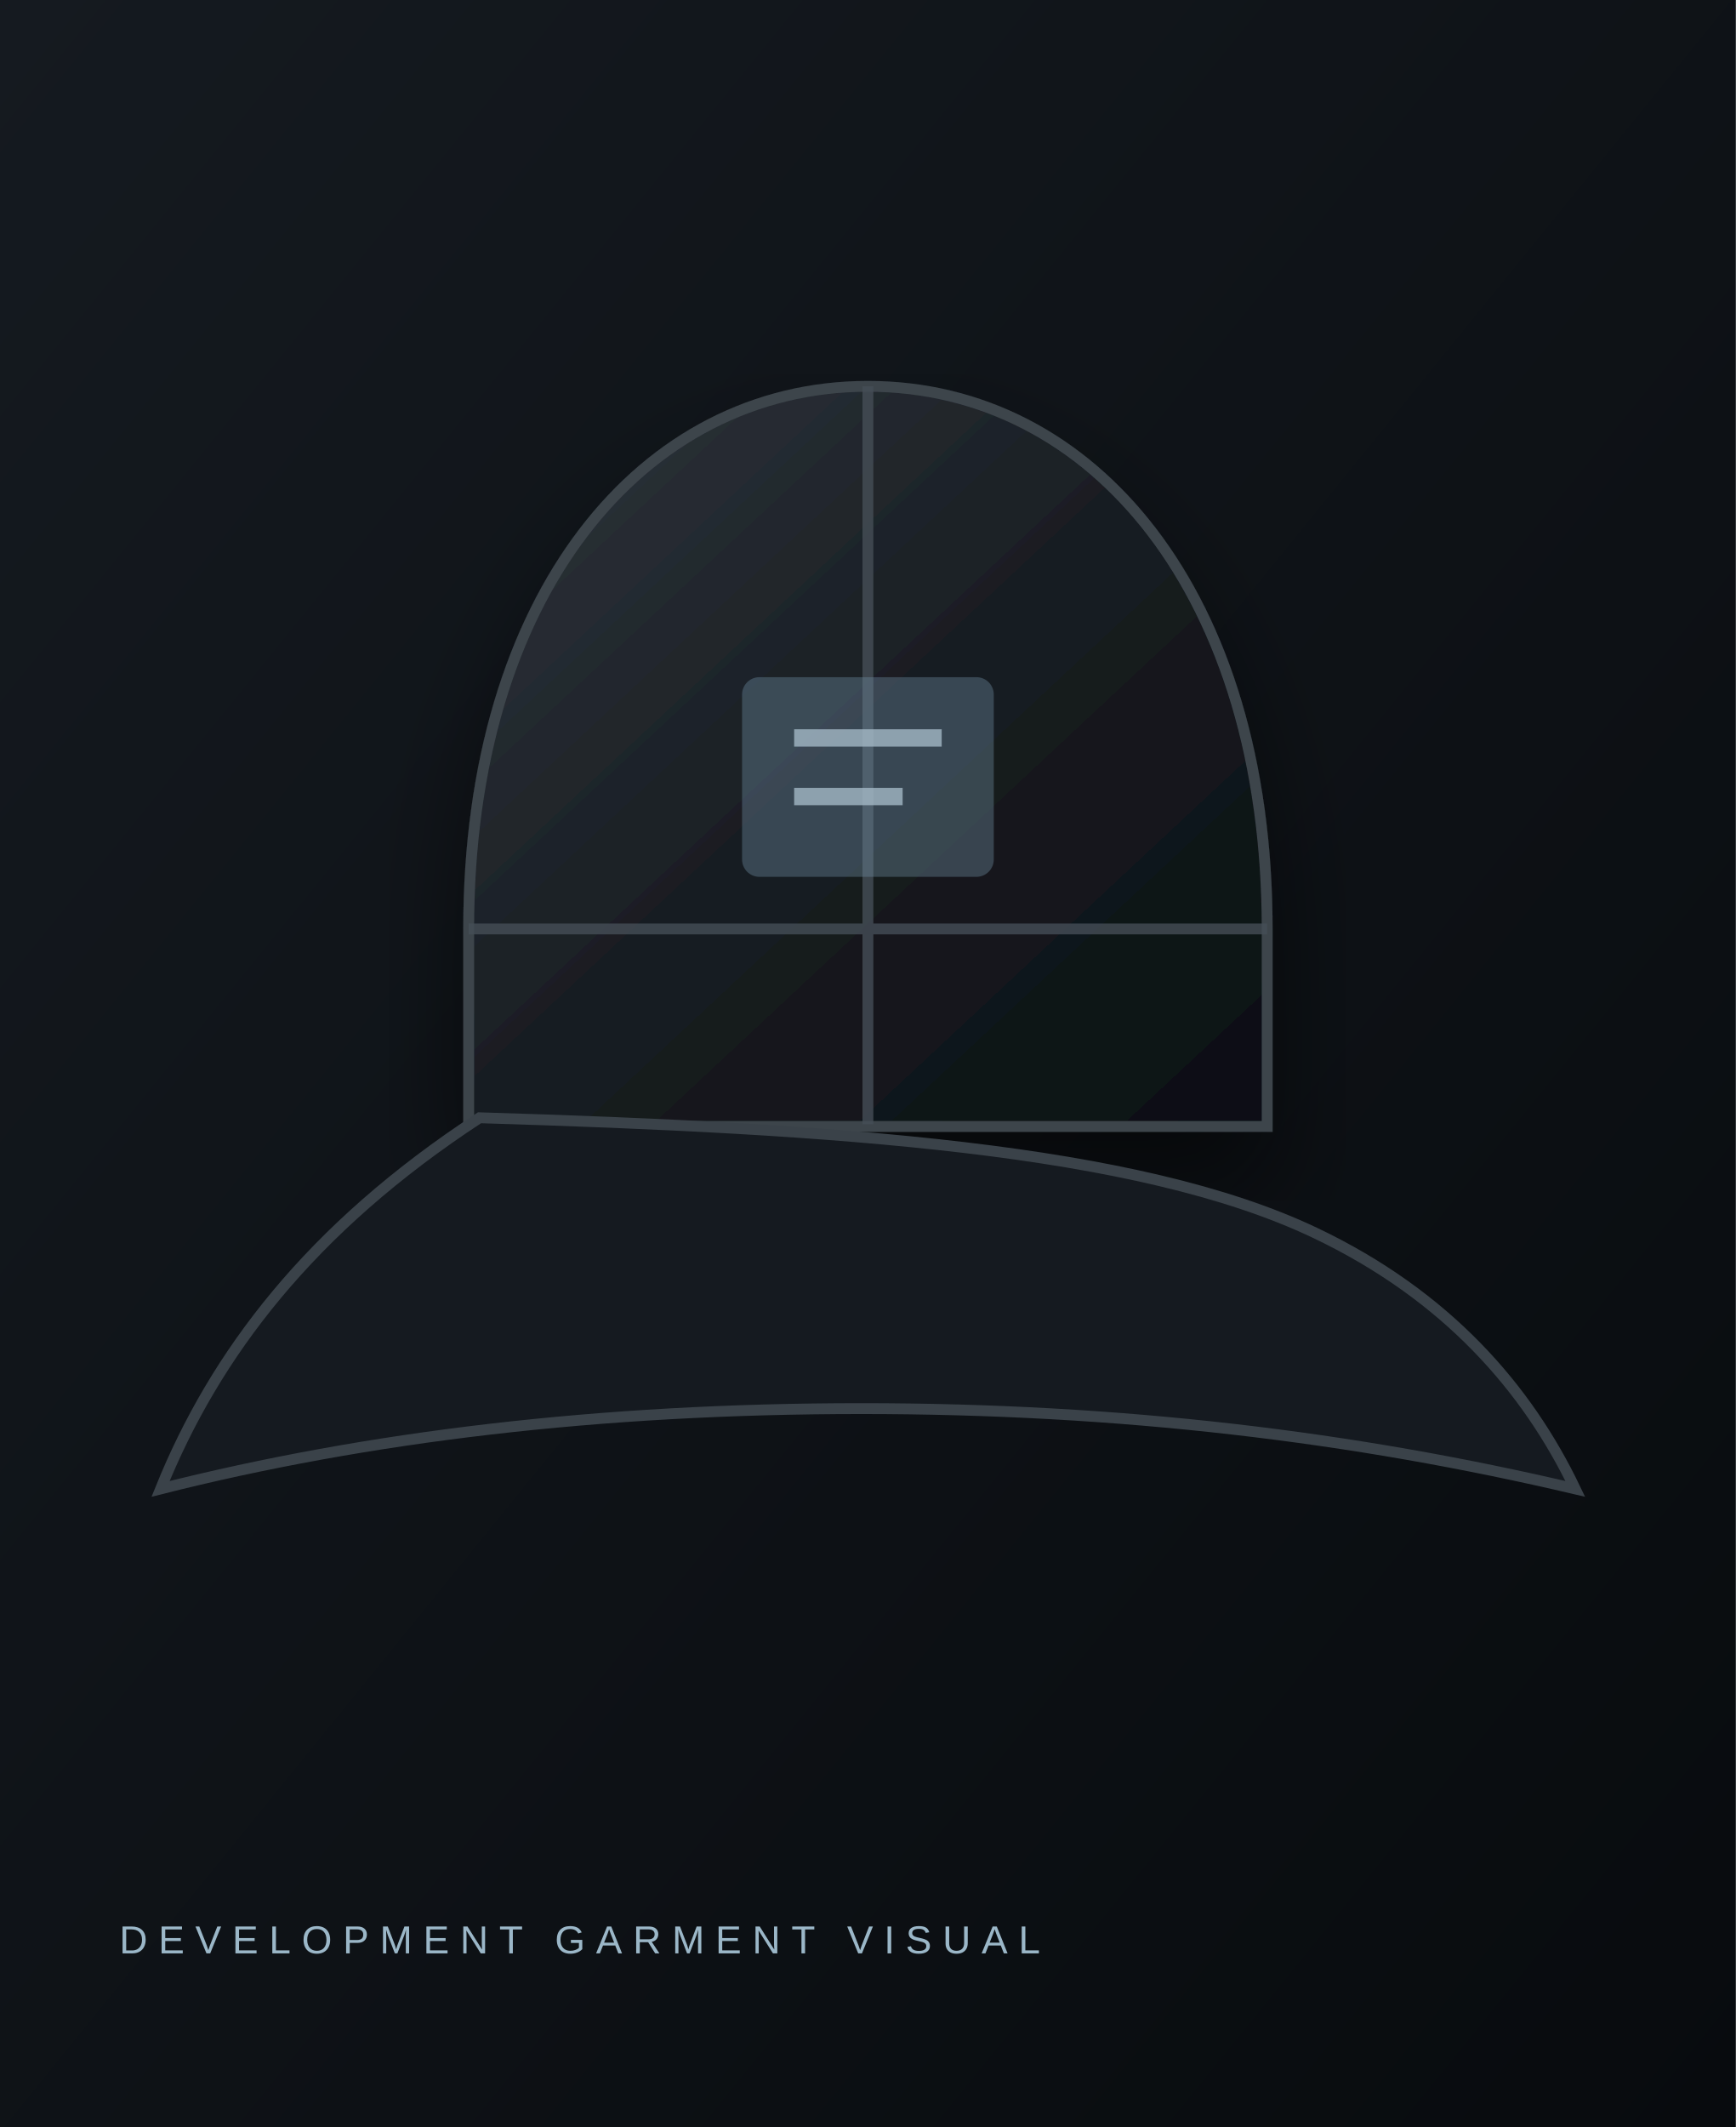
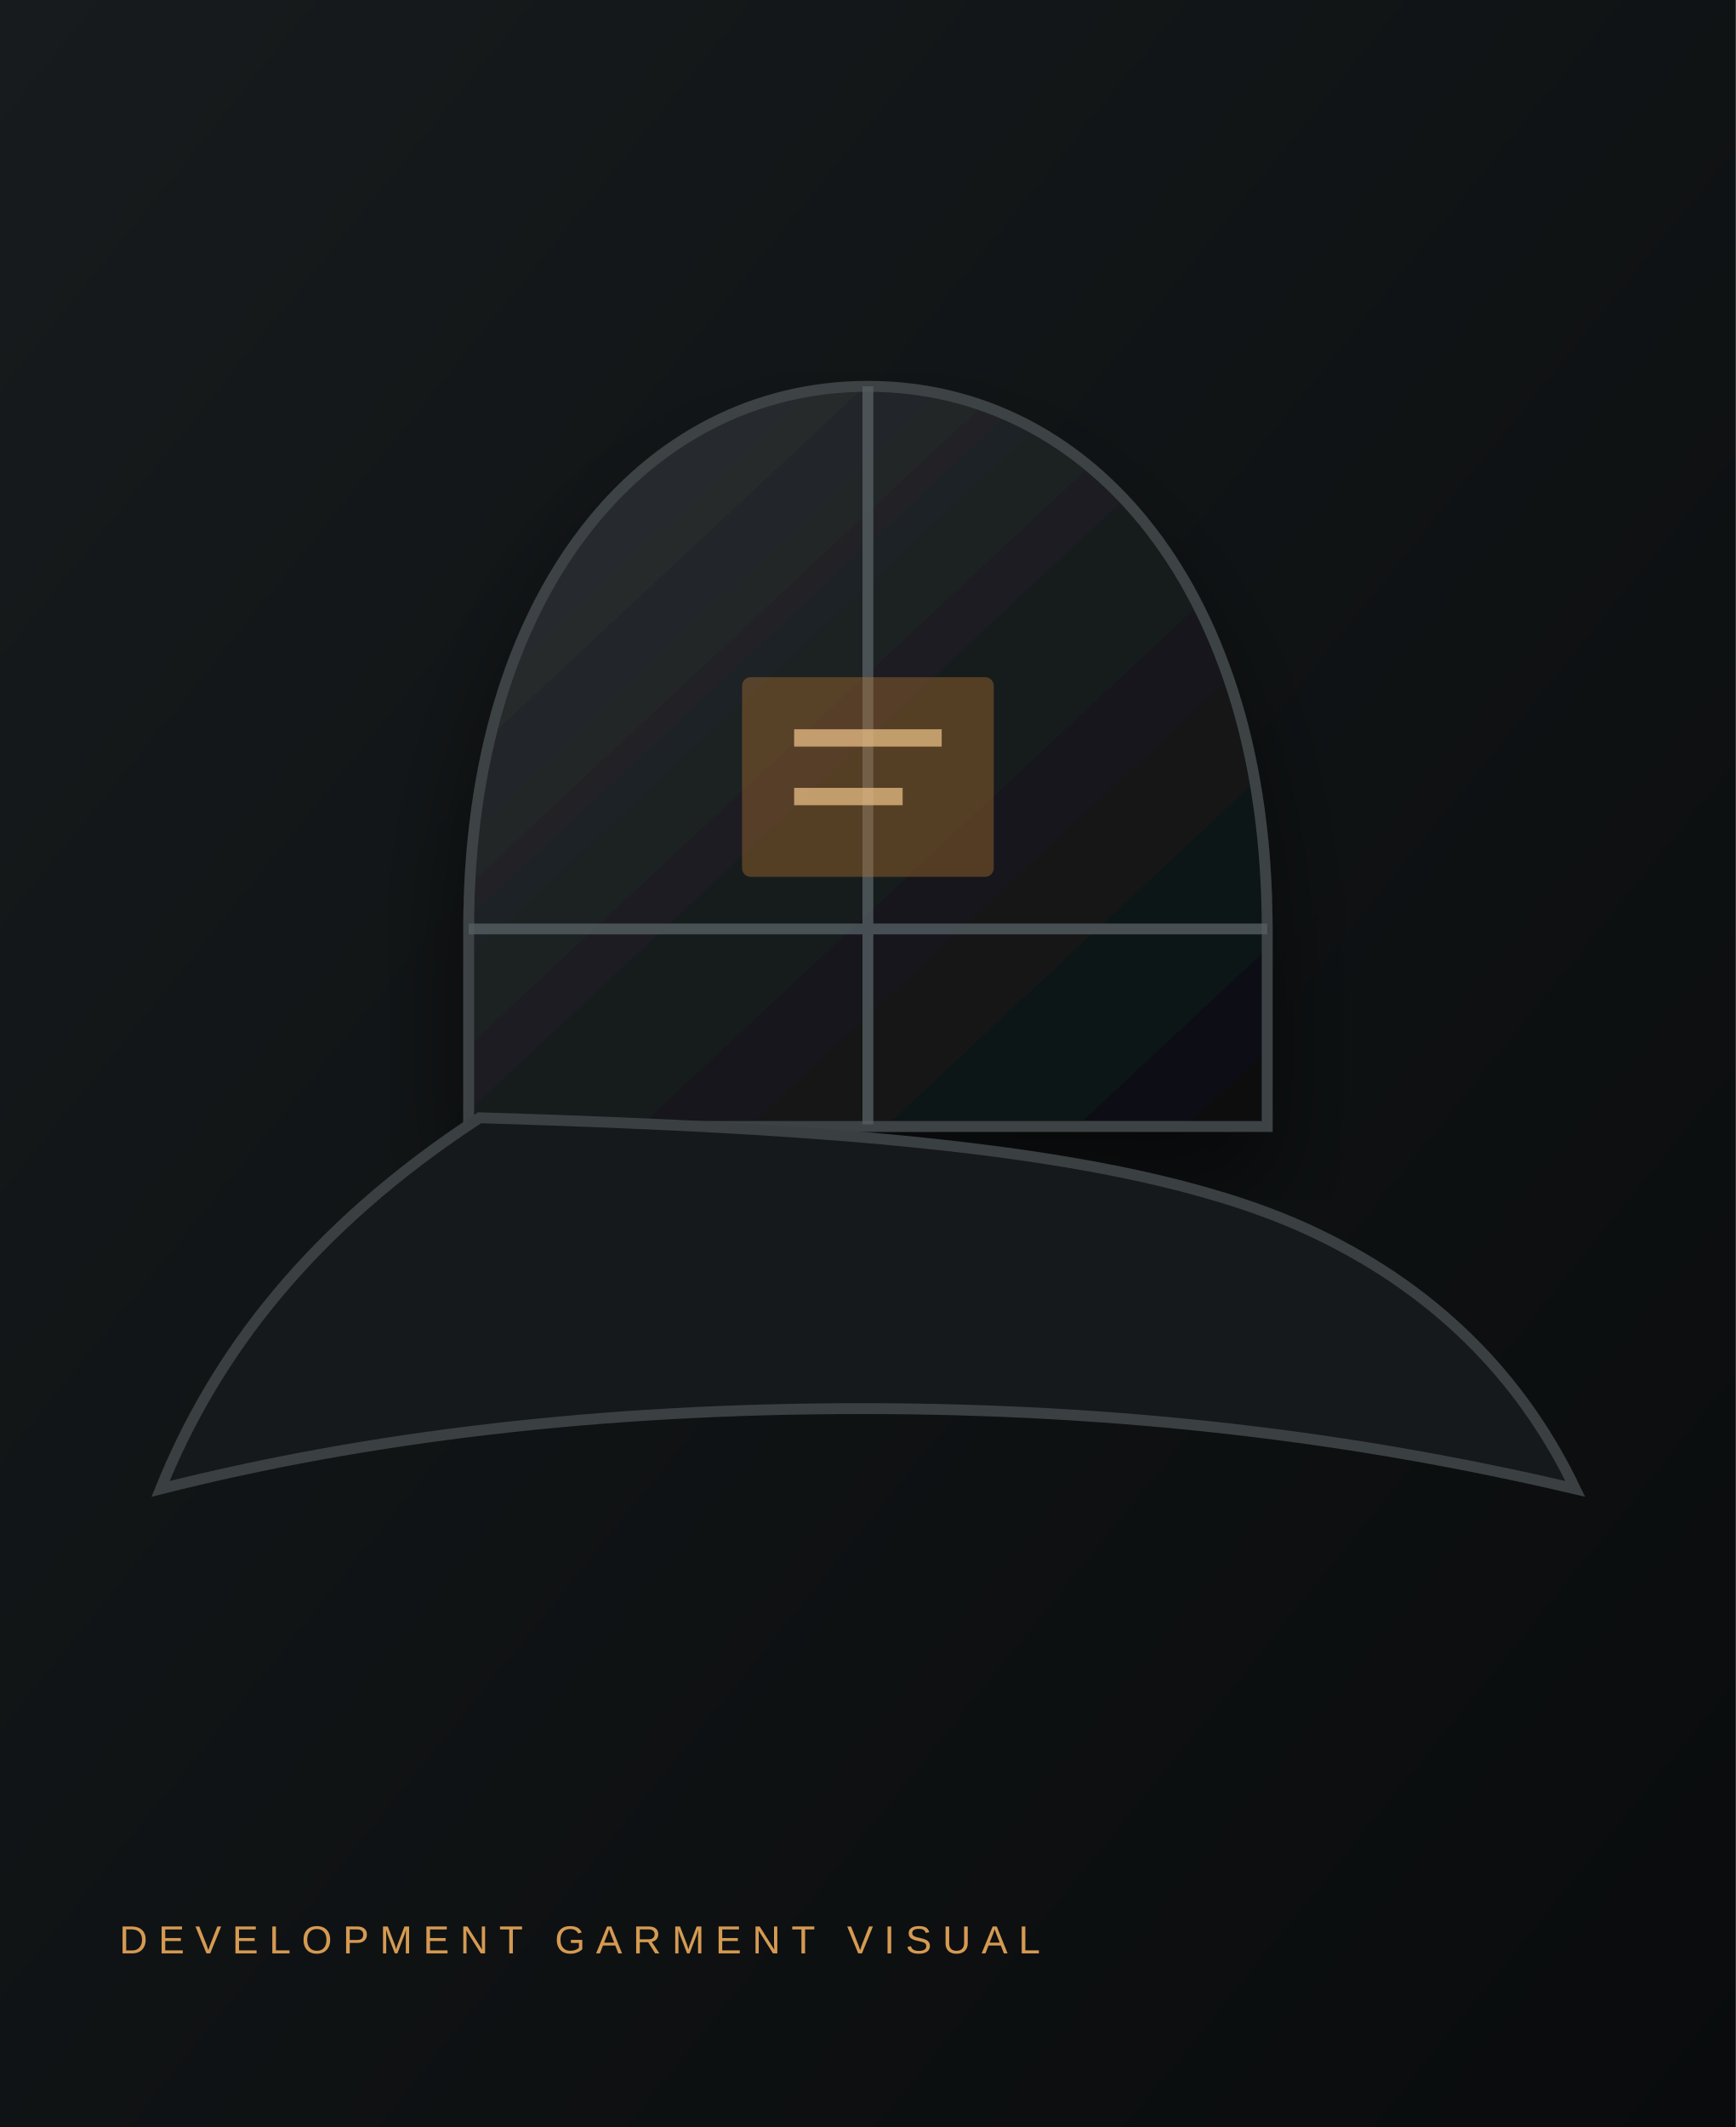
<svg xmlns="http://www.w3.org/2000/svg" viewBox="0 0 800 980" role="img" aria-labelledby="title desc">
  <defs>
    <linearGradient id="bg" x1="0" y1="0" x2="1" y2="1">
-       <stop stop-color="#151a20" />
-       <stop offset="1" stop-color="#080b0e" />
+       <stop stop-color="#171b1d" />
+       <stop offset="1" stop-color="#090b0c" />
    </linearGradient>
    <linearGradient id="cloth" x1="0" y1="0" x2="1" y2="1">
-       <stop stop-color="#30363d" />
-       <stop offset=".52" stop-color="#171c21" />
-       <stop offset="1" stop-color="#0b0f12" />
+       <stop stop-color="#303437" />
+       <stop offset=".52" stop-color="#181c1e" />
+       <stop offset="1" stop-color="#0b0e10" />
    </linearGradient>
    <filter id="shadow">
      <feDropShadow dx="0" dy="28" stdDeviation="24" flood-opacity=".52" />
    </filter>
  </defs>
  <rect width="800" height="980" fill="url(#bg)" />
-   <path d="M216 428c0-154 80-250 184-250s184 96 184 250v91H216v-91z" fill="url(#cloth)" stroke="#3d454c" stroke-width="5" filter="url(#shadow)" />
-   <path d="M221 515c165 5 303 14 385 53 61 29 98 72 120 118-102-24-209-37-329-37-121 0-228 13-323 37 25-62 69-120 147-171z" fill="#151a20" stroke="#3a4249" stroke-width="5" />
-   <path d="M400 178v340M216 428h368" stroke="#454e56" stroke-width="5" opacity=".8" />
-   <rect x="342" y="312" width="116" height="92" rx="8" fill="#6e8ea3" opacity=".38" />
-   <path d="M366 340h68M366 367h50" stroke="#a9bfcc" stroke-width="8" opacity=".75" />
-   <text x="55" y="900" fill="#9bb7c8" font-family="Arial,sans-serif" font-size="18" letter-spacing="5">DEVELOPMENT GARMENT VISUAL</text>
+   <path d="M216 428c0-154 80-250 184-250s184 96 184 250v91H216v-91z" fill="url(#cloth)" stroke="#3d4345" stroke-width="5" filter="url(#shadow)" />
+   <path d="M221 515c165 5 303 14 385 53 61 29 98 72 120 118-102-24-209-37-329-37-121 0-228 13-323 37 25-62 69-120 147-171z" fill="#15191b" stroke="#3a4042" stroke-width="5" />
+   <path d="M400 178v340M216 428h368" stroke="#555e61" stroke-width="5" opacity=".8" />
+   <rect x="342" y="312" width="116" height="92" rx="4" fill="#b97732" opacity=".38" />
+   <path d="M366 340h68M366 367h50" stroke="#e2b780" stroke-width="8" opacity=".78" />
+   <text x="55" y="900" fill="#d59a52" font-family="Arial,sans-serif" font-size="18" letter-spacing="5">DEVELOPMENT GARMENT VISUAL</text>
</svg>
